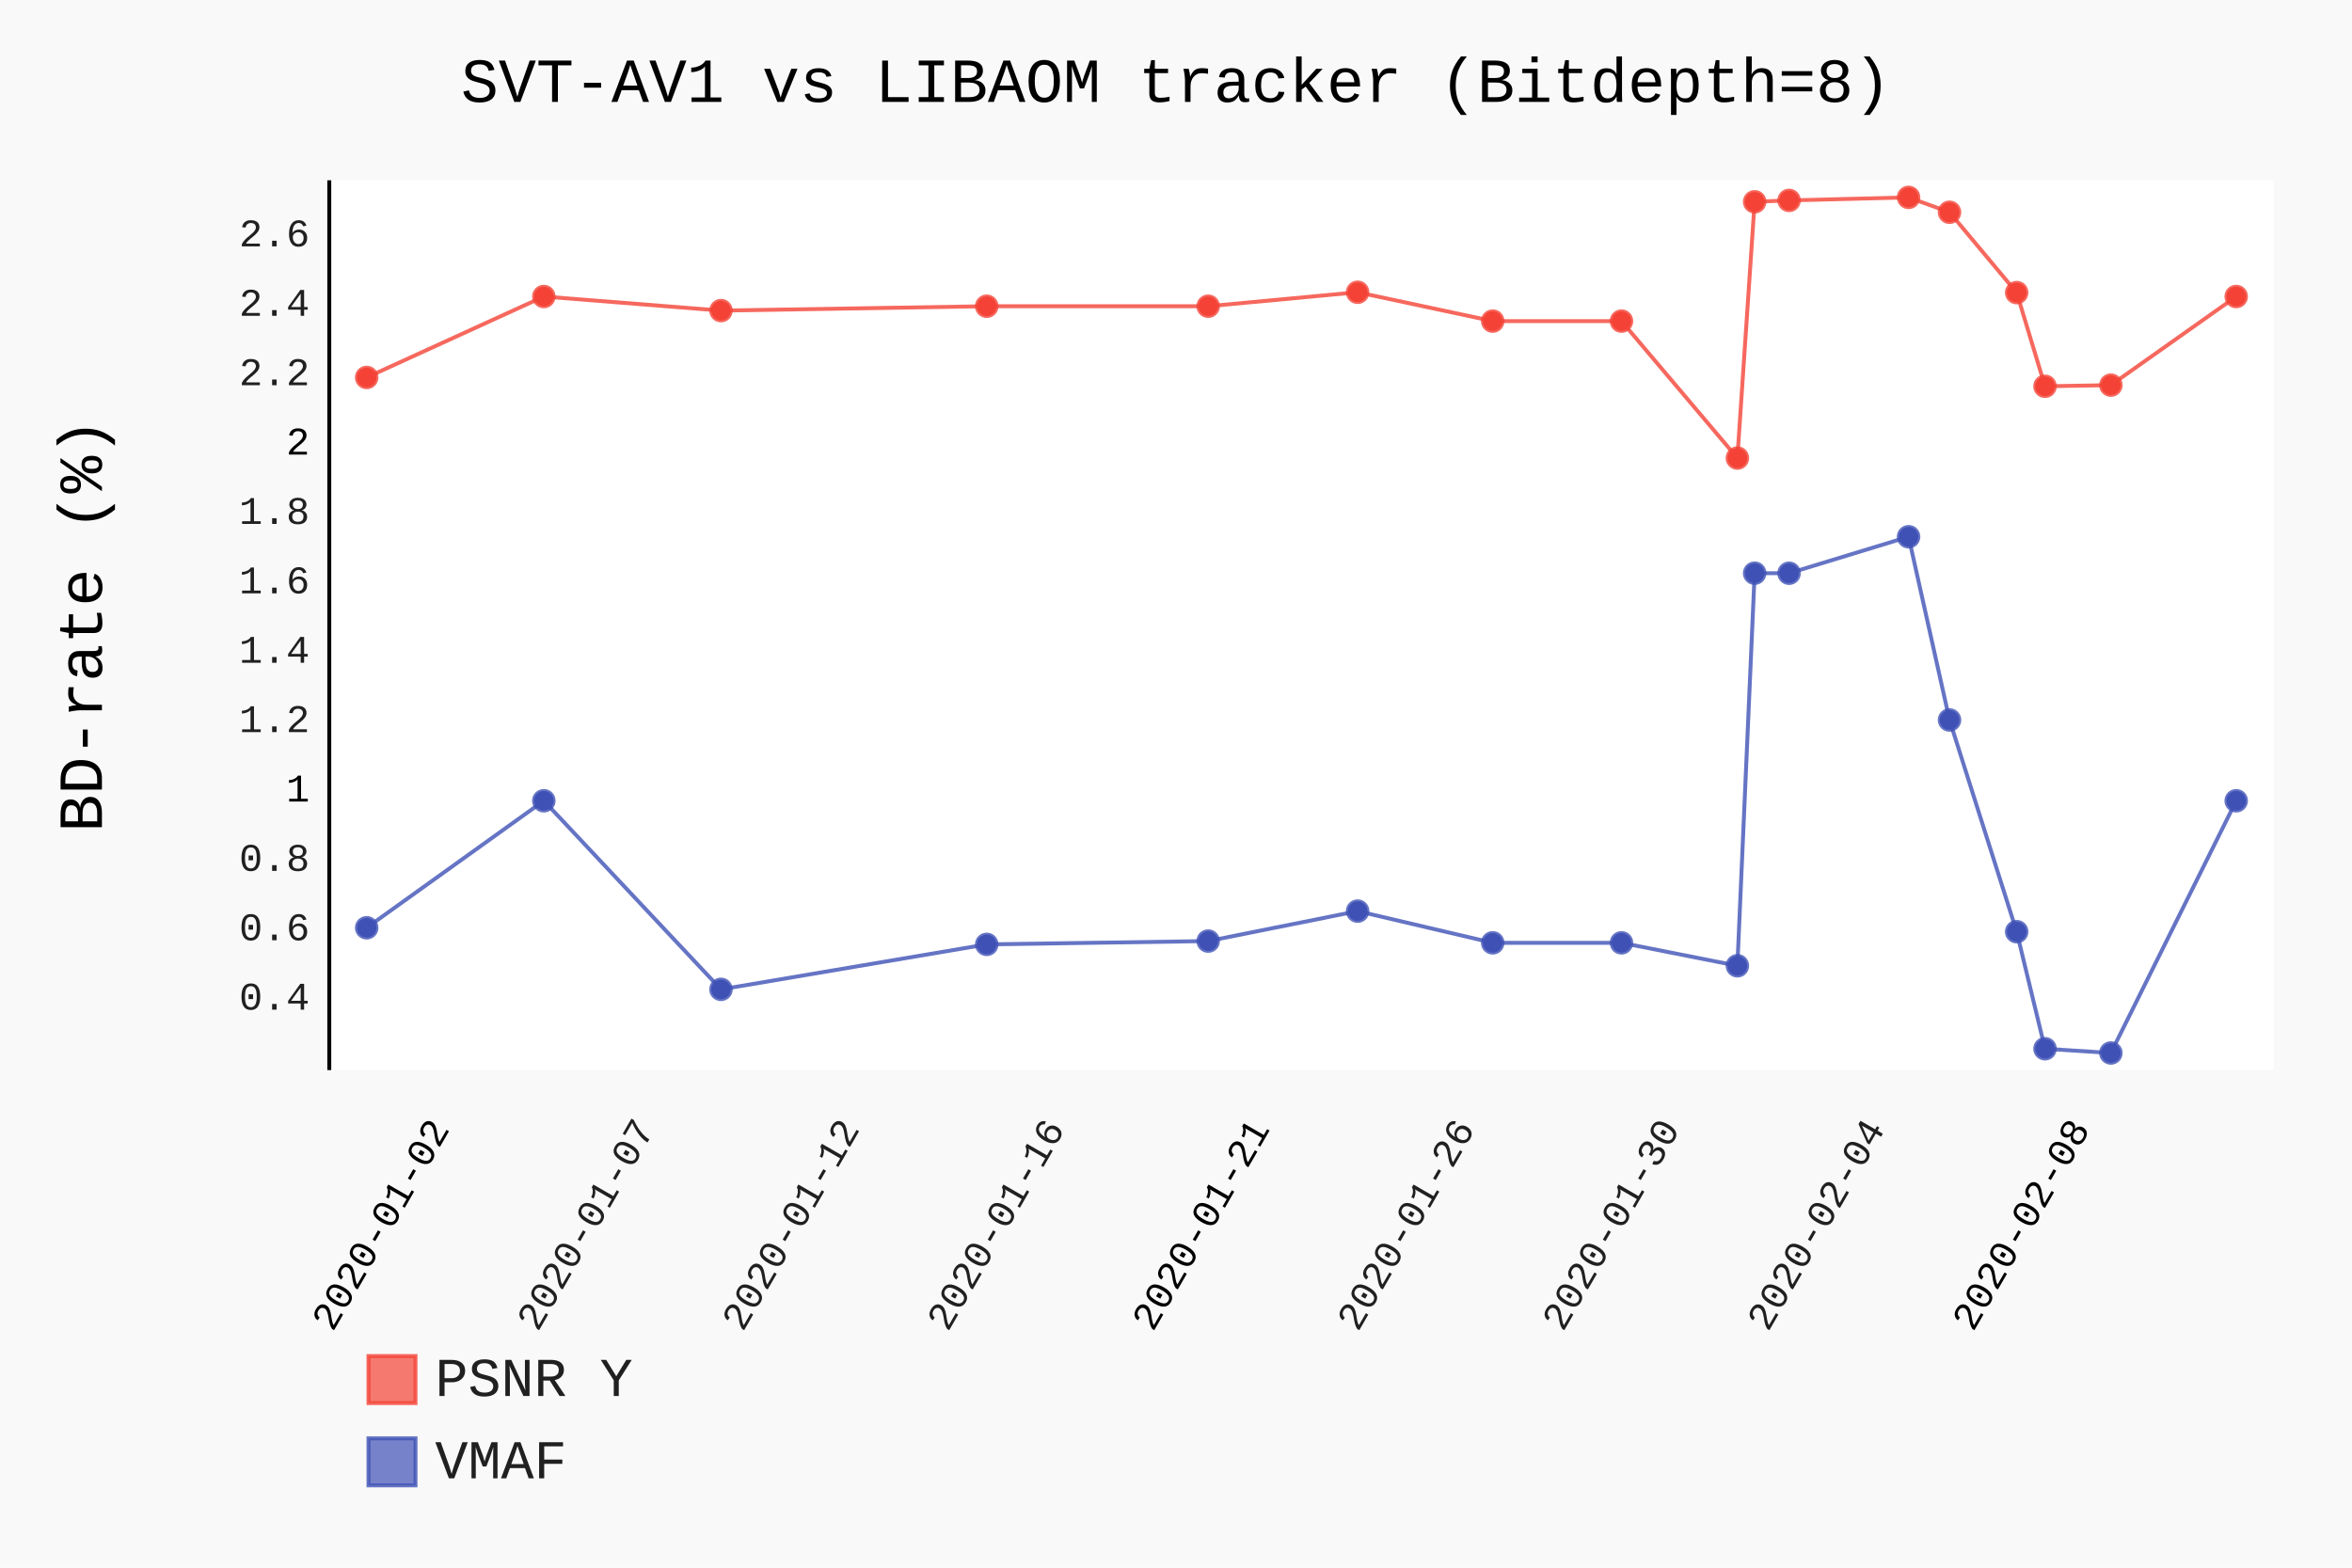
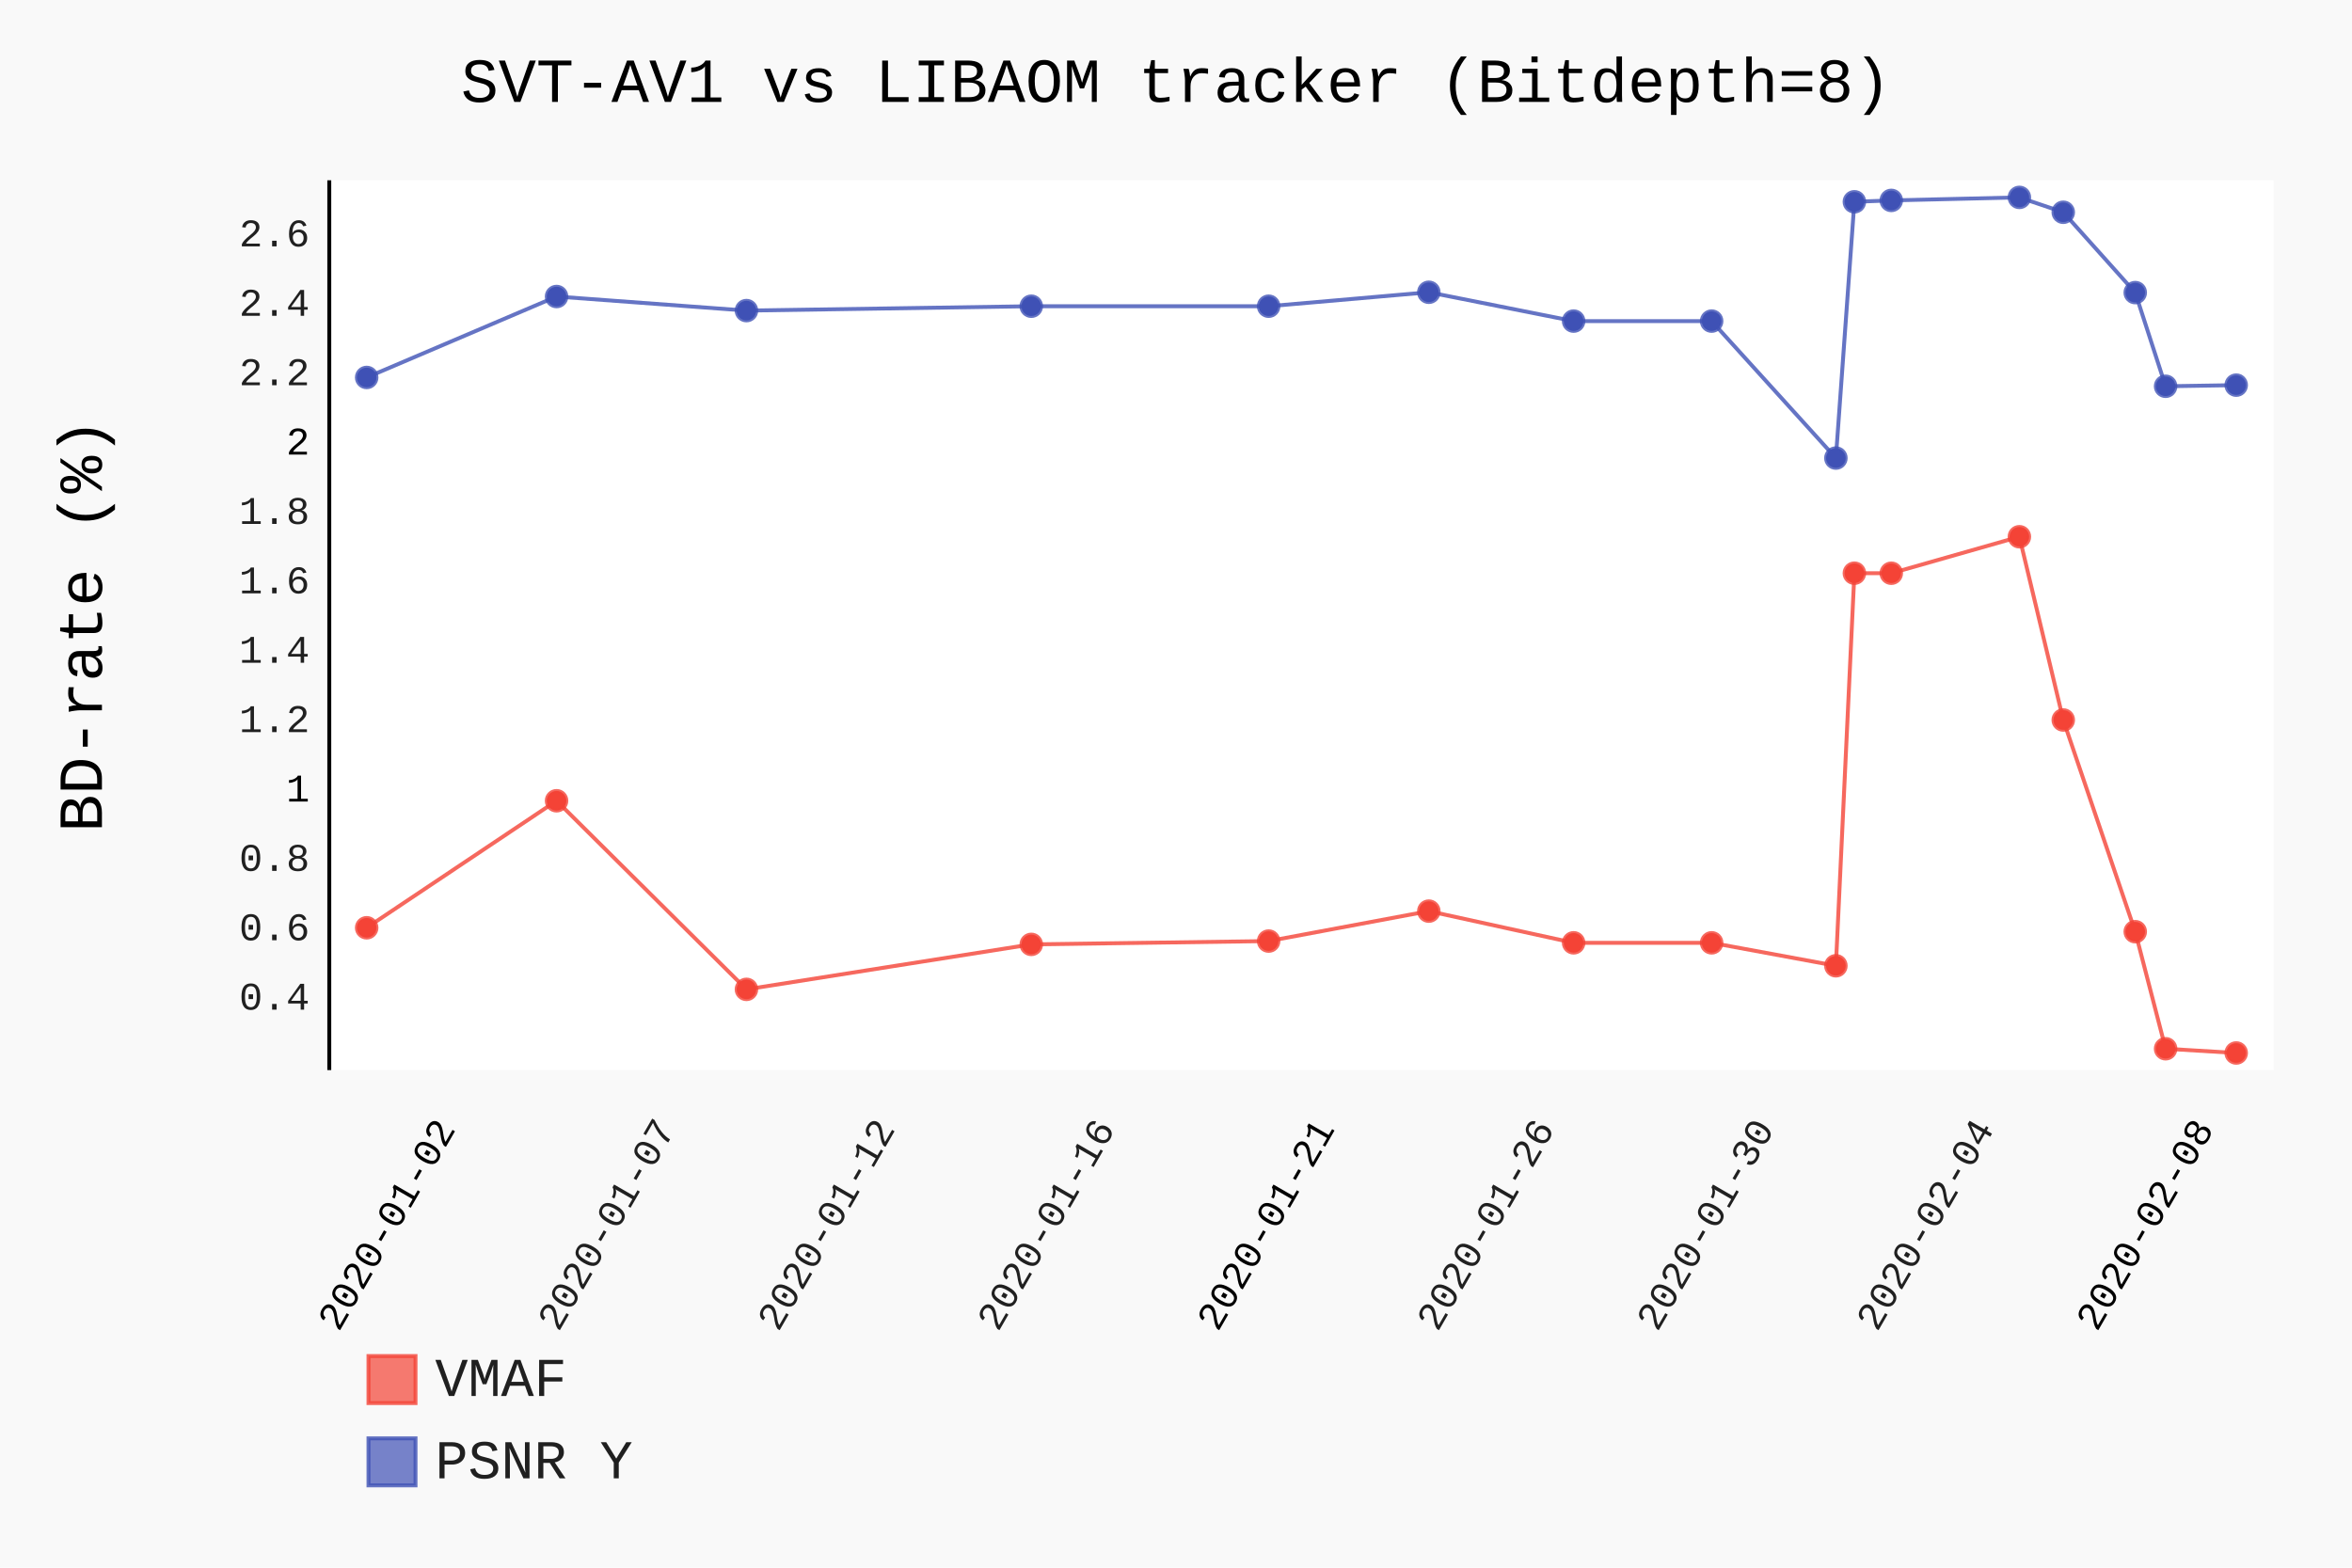
- <svg xmlns="http://www.w3.org/2000/svg" class="pygal-chart" id="chart-649c55eb-0600-44ac-b356-f36d2dc12b59" viewBox="0 0 600 400">
+ <svg xmlns="http://www.w3.org/2000/svg" class="pygal-chart" id="chart-f152a4c8-42a9-4563-9888-68ece3a10fe2" viewBox="0 0 600 400">
  <defs>
-     <style type="text/css">#chart-649c55eb-0600-44ac-b356-f36d2dc12b59{-webkit-user-select:none;-webkit-font-smoothing:antialiased;font-family:Consolas,"Liberation Mono",Menlo,Courier,monospace}#chart-649c55eb-0600-44ac-b356-f36d2dc12b59 .title{font-family:Consolas,"Liberation Mono",Menlo,Courier,monospace;font-size:16px}#chart-649c55eb-0600-44ac-b356-f36d2dc12b59 .legends .legend text{font-family:Consolas,"Liberation Mono",Menlo,Courier,monospace;font-size:14px}#chart-649c55eb-0600-44ac-b356-f36d2dc12b59 .axis text{font-family:Consolas,"Liberation Mono",Menlo,Courier,monospace;font-size:10px}#chart-649c55eb-0600-44ac-b356-f36d2dc12b59 .axis text.major{font-family:Consolas,"Liberation Mono",Menlo,Courier,monospace;font-size:10px}#chart-649c55eb-0600-44ac-b356-f36d2dc12b59 .text-overlay text.value{font-family:Consolas,"Liberation Mono",Menlo,Courier,monospace;font-size:16px}#chart-649c55eb-0600-44ac-b356-f36d2dc12b59 .text-overlay text.label{font-family:Consolas,"Liberation Mono",Menlo,Courier,monospace;font-size:10px}#chart-649c55eb-0600-44ac-b356-f36d2dc12b59 .tooltip{font-family:Consolas,"Liberation Mono",Menlo,Courier,monospace;font-size:14px}#chart-649c55eb-0600-44ac-b356-f36d2dc12b59 text.no_data{font-family:Consolas,"Liberation Mono",Menlo,Courier,monospace;font-size:64px}
- #chart-649c55eb-0600-44ac-b356-f36d2dc12b59{background-color:rgba(249,249,249,1)}#chart-649c55eb-0600-44ac-b356-f36d2dc12b59 path,#chart-649c55eb-0600-44ac-b356-f36d2dc12b59 line,#chart-649c55eb-0600-44ac-b356-f36d2dc12b59 rect,#chart-649c55eb-0600-44ac-b356-f36d2dc12b59 circle{-webkit-transition:150ms;-moz-transition:150ms;transition:150ms}#chart-649c55eb-0600-44ac-b356-f36d2dc12b59 .graph &gt; .background{fill:rgba(249,249,249,1)}#chart-649c55eb-0600-44ac-b356-f36d2dc12b59 .plot &gt; .background{fill:rgba(255,255,255,1)}#chart-649c55eb-0600-44ac-b356-f36d2dc12b59 .graph{fill:rgba(0,0,0,.87)}#chart-649c55eb-0600-44ac-b356-f36d2dc12b59 text.no_data{fill:rgba(0,0,0,1)}#chart-649c55eb-0600-44ac-b356-f36d2dc12b59 .title{fill:rgba(0,0,0,1)}#chart-649c55eb-0600-44ac-b356-f36d2dc12b59 .legends .legend text{fill:rgba(0,0,0,.87)}#chart-649c55eb-0600-44ac-b356-f36d2dc12b59 .legends .legend:hover text{fill:rgba(0,0,0,1)}#chart-649c55eb-0600-44ac-b356-f36d2dc12b59 .axis .line{stroke:rgba(0,0,0,1)}#chart-649c55eb-0600-44ac-b356-f36d2dc12b59 .axis .guide.line{stroke:rgba(0,0,0,.54)}#chart-649c55eb-0600-44ac-b356-f36d2dc12b59 .axis .major.line{stroke:rgba(0,0,0,.87)}#chart-649c55eb-0600-44ac-b356-f36d2dc12b59 .axis text.major{fill:rgba(0,0,0,1)}#chart-649c55eb-0600-44ac-b356-f36d2dc12b59 .axis.y .guides:hover .guide.line,#chart-649c55eb-0600-44ac-b356-f36d2dc12b59 .line-graph .axis.x .guides:hover .guide.line,#chart-649c55eb-0600-44ac-b356-f36d2dc12b59 .stackedline-graph .axis.x .guides:hover .guide.line,#chart-649c55eb-0600-44ac-b356-f36d2dc12b59 .xy-graph .axis.x .guides:hover .guide.line{stroke:rgba(0,0,0,1)}#chart-649c55eb-0600-44ac-b356-f36d2dc12b59 .axis .guides:hover text{fill:rgba(0,0,0,1)}#chart-649c55eb-0600-44ac-b356-f36d2dc12b59 .reactive{fill-opacity:.7;stroke-opacity:.8}#chart-649c55eb-0600-44ac-b356-f36d2dc12b59 .ci{stroke:rgba(0,0,0,.87)}#chart-649c55eb-0600-44ac-b356-f36d2dc12b59 .reactive.active,#chart-649c55eb-0600-44ac-b356-f36d2dc12b59 .active .reactive{fill-opacity:.8;stroke-opacity:.9;stroke-width:4}#chart-649c55eb-0600-44ac-b356-f36d2dc12b59 .ci .reactive.active{stroke-width:1.5}#chart-649c55eb-0600-44ac-b356-f36d2dc12b59 .series text{fill:rgba(0,0,0,1)}#chart-649c55eb-0600-44ac-b356-f36d2dc12b59 .tooltip rect{fill:rgba(255,255,255,1);stroke:rgba(0,0,0,1);-webkit-transition:opacity 150ms;-moz-transition:opacity 150ms;transition:opacity 150ms}#chart-649c55eb-0600-44ac-b356-f36d2dc12b59 .tooltip .label{fill:rgba(0,0,0,.87)}#chart-649c55eb-0600-44ac-b356-f36d2dc12b59 .tooltip .label{fill:rgba(0,0,0,.87)}#chart-649c55eb-0600-44ac-b356-f36d2dc12b59 .tooltip .legend{font-size:.8em;fill:rgba(0,0,0,.54)}#chart-649c55eb-0600-44ac-b356-f36d2dc12b59 .tooltip .x_label{font-size:.6em;fill:rgba(0,0,0,1)}#chart-649c55eb-0600-44ac-b356-f36d2dc12b59 .tooltip .xlink{font-size:.5em;text-decoration:underline}#chart-649c55eb-0600-44ac-b356-f36d2dc12b59 .tooltip .value{font-size:1.5em}#chart-649c55eb-0600-44ac-b356-f36d2dc12b59 .bound{font-size:.5em}#chart-649c55eb-0600-44ac-b356-f36d2dc12b59 .max-value{font-size:.75em;fill:rgba(0,0,0,.54)}#chart-649c55eb-0600-44ac-b356-f36d2dc12b59 .map-element{fill:rgba(255,255,255,1);stroke:rgba(0,0,0,.54) !important}#chart-649c55eb-0600-44ac-b356-f36d2dc12b59 .map-element .reactive{fill-opacity:inherit;stroke-opacity:inherit}#chart-649c55eb-0600-44ac-b356-f36d2dc12b59 .color-0,#chart-649c55eb-0600-44ac-b356-f36d2dc12b59 .color-0 a:visited{stroke:#F44336;fill:#F44336}#chart-649c55eb-0600-44ac-b356-f36d2dc12b59 .color-1,#chart-649c55eb-0600-44ac-b356-f36d2dc12b59 .color-1 a:visited{stroke:#3F51B5;fill:#3F51B5}#chart-649c55eb-0600-44ac-b356-f36d2dc12b59 .text-overlay .color-0 text{fill:black}#chart-649c55eb-0600-44ac-b356-f36d2dc12b59 .text-overlay .color-1 text{fill:black}
- #chart-649c55eb-0600-44ac-b356-f36d2dc12b59 text.no_data{text-anchor:middle}#chart-649c55eb-0600-44ac-b356-f36d2dc12b59 .guide.line{fill:none}#chart-649c55eb-0600-44ac-b356-f36d2dc12b59 .centered{text-anchor:middle}#chart-649c55eb-0600-44ac-b356-f36d2dc12b59 .title{text-anchor:middle}#chart-649c55eb-0600-44ac-b356-f36d2dc12b59 .legends .legend text{fill-opacity:1}#chart-649c55eb-0600-44ac-b356-f36d2dc12b59 .axis.x text{text-anchor:middle}#chart-649c55eb-0600-44ac-b356-f36d2dc12b59 .axis.x:not(.web) text[transform]{text-anchor:start}#chart-649c55eb-0600-44ac-b356-f36d2dc12b59 .axis.x:not(.web) text[transform].backwards{text-anchor:end}#chart-649c55eb-0600-44ac-b356-f36d2dc12b59 .axis.y text{text-anchor:end}#chart-649c55eb-0600-44ac-b356-f36d2dc12b59 .axis.y text[transform].backwards{text-anchor:start}#chart-649c55eb-0600-44ac-b356-f36d2dc12b59 .axis.y2 text{text-anchor:start}#chart-649c55eb-0600-44ac-b356-f36d2dc12b59 .axis.y2 text[transform].backwards{text-anchor:end}#chart-649c55eb-0600-44ac-b356-f36d2dc12b59 .axis .guide.line{stroke-dasharray:4,4}#chart-649c55eb-0600-44ac-b356-f36d2dc12b59 .axis .major.guide.line{stroke-dasharray:6,6}#chart-649c55eb-0600-44ac-b356-f36d2dc12b59 .horizontal .axis.y .guide.line,#chart-649c55eb-0600-44ac-b356-f36d2dc12b59 .horizontal .axis.y2 .guide.line,#chart-649c55eb-0600-44ac-b356-f36d2dc12b59 .vertical .axis.x .guide.line{opacity:0}#chart-649c55eb-0600-44ac-b356-f36d2dc12b59 .horizontal .axis.always_show .guide.line,#chart-649c55eb-0600-44ac-b356-f36d2dc12b59 .vertical .axis.always_show .guide.line{opacity:1 !important}#chart-649c55eb-0600-44ac-b356-f36d2dc12b59 .axis.y .guides:hover .guide.line,#chart-649c55eb-0600-44ac-b356-f36d2dc12b59 .axis.y2 .guides:hover .guide.line,#chart-649c55eb-0600-44ac-b356-f36d2dc12b59 .axis.x .guides:hover .guide.line{opacity:1}#chart-649c55eb-0600-44ac-b356-f36d2dc12b59 .axis .guides:hover text{opacity:1}#chart-649c55eb-0600-44ac-b356-f36d2dc12b59 .nofill{fill:none}#chart-649c55eb-0600-44ac-b356-f36d2dc12b59 .subtle-fill{fill-opacity:.2}#chart-649c55eb-0600-44ac-b356-f36d2dc12b59 .dot{stroke-width:1px;fill-opacity:1}#chart-649c55eb-0600-44ac-b356-f36d2dc12b59 .dot.active{stroke-width:5px}#chart-649c55eb-0600-44ac-b356-f36d2dc12b59 .dot.negative{fill:transparent}#chart-649c55eb-0600-44ac-b356-f36d2dc12b59 text,#chart-649c55eb-0600-44ac-b356-f36d2dc12b59 tspan{stroke:none !important}#chart-649c55eb-0600-44ac-b356-f36d2dc12b59 .series text.active{opacity:1}#chart-649c55eb-0600-44ac-b356-f36d2dc12b59 .tooltip rect{fill-opacity:.95;stroke-width:.5}#chart-649c55eb-0600-44ac-b356-f36d2dc12b59 .tooltip text{fill-opacity:1}#chart-649c55eb-0600-44ac-b356-f36d2dc12b59 .showable{visibility:hidden}#chart-649c55eb-0600-44ac-b356-f36d2dc12b59 .showable.shown{visibility:visible}#chart-649c55eb-0600-44ac-b356-f36d2dc12b59 .gauge-background{fill:rgba(229,229,229,1);stroke:none}#chart-649c55eb-0600-44ac-b356-f36d2dc12b59 .bg-lines{stroke:rgba(249,249,249,1);stroke-width:2px}</style>
+     <style type="text/css">#chart-f152a4c8-42a9-4563-9888-68ece3a10fe2{-webkit-user-select:none;-webkit-font-smoothing:antialiased;font-family:Consolas,"Liberation Mono",Menlo,Courier,monospace}#chart-f152a4c8-42a9-4563-9888-68ece3a10fe2 .title{font-family:Consolas,"Liberation Mono",Menlo,Courier,monospace;font-size:16px}#chart-f152a4c8-42a9-4563-9888-68ece3a10fe2 .legends .legend text{font-family:Consolas,"Liberation Mono",Menlo,Courier,monospace;font-size:14px}#chart-f152a4c8-42a9-4563-9888-68ece3a10fe2 .axis text{font-family:Consolas,"Liberation Mono",Menlo,Courier,monospace;font-size:10px}#chart-f152a4c8-42a9-4563-9888-68ece3a10fe2 .axis text.major{font-family:Consolas,"Liberation Mono",Menlo,Courier,monospace;font-size:10px}#chart-f152a4c8-42a9-4563-9888-68ece3a10fe2 .text-overlay text.value{font-family:Consolas,"Liberation Mono",Menlo,Courier,monospace;font-size:16px}#chart-f152a4c8-42a9-4563-9888-68ece3a10fe2 .text-overlay text.label{font-family:Consolas,"Liberation Mono",Menlo,Courier,monospace;font-size:10px}#chart-f152a4c8-42a9-4563-9888-68ece3a10fe2 .tooltip{font-family:Consolas,"Liberation Mono",Menlo,Courier,monospace;font-size:14px}#chart-f152a4c8-42a9-4563-9888-68ece3a10fe2 text.no_data{font-family:Consolas,"Liberation Mono",Menlo,Courier,monospace;font-size:64px}
+ #chart-f152a4c8-42a9-4563-9888-68ece3a10fe2{background-color:rgba(249,249,249,1)}#chart-f152a4c8-42a9-4563-9888-68ece3a10fe2 path,#chart-f152a4c8-42a9-4563-9888-68ece3a10fe2 line,#chart-f152a4c8-42a9-4563-9888-68ece3a10fe2 rect,#chart-f152a4c8-42a9-4563-9888-68ece3a10fe2 circle{-webkit-transition:150ms;-moz-transition:150ms;transition:150ms}#chart-f152a4c8-42a9-4563-9888-68ece3a10fe2 .graph &gt; .background{fill:rgba(249,249,249,1)}#chart-f152a4c8-42a9-4563-9888-68ece3a10fe2 .plot &gt; .background{fill:rgba(255,255,255,1)}#chart-f152a4c8-42a9-4563-9888-68ece3a10fe2 .graph{fill:rgba(0,0,0,.87)}#chart-f152a4c8-42a9-4563-9888-68ece3a10fe2 text.no_data{fill:rgba(0,0,0,1)}#chart-f152a4c8-42a9-4563-9888-68ece3a10fe2 .title{fill:rgba(0,0,0,1)}#chart-f152a4c8-42a9-4563-9888-68ece3a10fe2 .legends .legend text{fill:rgba(0,0,0,.87)}#chart-f152a4c8-42a9-4563-9888-68ece3a10fe2 .legends .legend:hover text{fill:rgba(0,0,0,1)}#chart-f152a4c8-42a9-4563-9888-68ece3a10fe2 .axis .line{stroke:rgba(0,0,0,1)}#chart-f152a4c8-42a9-4563-9888-68ece3a10fe2 .axis .guide.line{stroke:rgba(0,0,0,.54)}#chart-f152a4c8-42a9-4563-9888-68ece3a10fe2 .axis .major.line{stroke:rgba(0,0,0,.87)}#chart-f152a4c8-42a9-4563-9888-68ece3a10fe2 .axis text.major{fill:rgba(0,0,0,1)}#chart-f152a4c8-42a9-4563-9888-68ece3a10fe2 .axis.y .guides:hover .guide.line,#chart-f152a4c8-42a9-4563-9888-68ece3a10fe2 .line-graph .axis.x .guides:hover .guide.line,#chart-f152a4c8-42a9-4563-9888-68ece3a10fe2 .stackedline-graph .axis.x .guides:hover .guide.line,#chart-f152a4c8-42a9-4563-9888-68ece3a10fe2 .xy-graph .axis.x .guides:hover .guide.line{stroke:rgba(0,0,0,1)}#chart-f152a4c8-42a9-4563-9888-68ece3a10fe2 .axis .guides:hover text{fill:rgba(0,0,0,1)}#chart-f152a4c8-42a9-4563-9888-68ece3a10fe2 .reactive{fill-opacity:.7;stroke-opacity:.8}#chart-f152a4c8-42a9-4563-9888-68ece3a10fe2 .ci{stroke:rgba(0,0,0,.87)}#chart-f152a4c8-42a9-4563-9888-68ece3a10fe2 .reactive.active,#chart-f152a4c8-42a9-4563-9888-68ece3a10fe2 .active .reactive{fill-opacity:.8;stroke-opacity:.9;stroke-width:4}#chart-f152a4c8-42a9-4563-9888-68ece3a10fe2 .ci .reactive.active{stroke-width:1.5}#chart-f152a4c8-42a9-4563-9888-68ece3a10fe2 .series text{fill:rgba(0,0,0,1)}#chart-f152a4c8-42a9-4563-9888-68ece3a10fe2 .tooltip rect{fill:rgba(255,255,255,1);stroke:rgba(0,0,0,1);-webkit-transition:opacity 150ms;-moz-transition:opacity 150ms;transition:opacity 150ms}#chart-f152a4c8-42a9-4563-9888-68ece3a10fe2 .tooltip .label{fill:rgba(0,0,0,.87)}#chart-f152a4c8-42a9-4563-9888-68ece3a10fe2 .tooltip .label{fill:rgba(0,0,0,.87)}#chart-f152a4c8-42a9-4563-9888-68ece3a10fe2 .tooltip .legend{font-size:.8em;fill:rgba(0,0,0,.54)}#chart-f152a4c8-42a9-4563-9888-68ece3a10fe2 .tooltip .x_label{font-size:.6em;fill:rgba(0,0,0,1)}#chart-f152a4c8-42a9-4563-9888-68ece3a10fe2 .tooltip .xlink{font-size:.5em;text-decoration:underline}#chart-f152a4c8-42a9-4563-9888-68ece3a10fe2 .tooltip .value{font-size:1.5em}#chart-f152a4c8-42a9-4563-9888-68ece3a10fe2 .bound{font-size:.5em}#chart-f152a4c8-42a9-4563-9888-68ece3a10fe2 .max-value{font-size:.75em;fill:rgba(0,0,0,.54)}#chart-f152a4c8-42a9-4563-9888-68ece3a10fe2 .map-element{fill:rgba(255,255,255,1);stroke:rgba(0,0,0,.54) !important}#chart-f152a4c8-42a9-4563-9888-68ece3a10fe2 .map-element .reactive{fill-opacity:inherit;stroke-opacity:inherit}#chart-f152a4c8-42a9-4563-9888-68ece3a10fe2 .color-0,#chart-f152a4c8-42a9-4563-9888-68ece3a10fe2 .color-0 a:visited{stroke:#F44336;fill:#F44336}#chart-f152a4c8-42a9-4563-9888-68ece3a10fe2 .color-1,#chart-f152a4c8-42a9-4563-9888-68ece3a10fe2 .color-1 a:visited{stroke:#3F51B5;fill:#3F51B5}#chart-f152a4c8-42a9-4563-9888-68ece3a10fe2 .text-overlay .color-0 text{fill:black}#chart-f152a4c8-42a9-4563-9888-68ece3a10fe2 .text-overlay .color-1 text{fill:black}
+ #chart-f152a4c8-42a9-4563-9888-68ece3a10fe2 text.no_data{text-anchor:middle}#chart-f152a4c8-42a9-4563-9888-68ece3a10fe2 .guide.line{fill:none}#chart-f152a4c8-42a9-4563-9888-68ece3a10fe2 .centered{text-anchor:middle}#chart-f152a4c8-42a9-4563-9888-68ece3a10fe2 .title{text-anchor:middle}#chart-f152a4c8-42a9-4563-9888-68ece3a10fe2 .legends .legend text{fill-opacity:1}#chart-f152a4c8-42a9-4563-9888-68ece3a10fe2 .axis.x text{text-anchor:middle}#chart-f152a4c8-42a9-4563-9888-68ece3a10fe2 .axis.x:not(.web) text[transform]{text-anchor:start}#chart-f152a4c8-42a9-4563-9888-68ece3a10fe2 .axis.x:not(.web) text[transform].backwards{text-anchor:end}#chart-f152a4c8-42a9-4563-9888-68ece3a10fe2 .axis.y text{text-anchor:end}#chart-f152a4c8-42a9-4563-9888-68ece3a10fe2 .axis.y text[transform].backwards{text-anchor:start}#chart-f152a4c8-42a9-4563-9888-68ece3a10fe2 .axis.y2 text{text-anchor:start}#chart-f152a4c8-42a9-4563-9888-68ece3a10fe2 .axis.y2 text[transform].backwards{text-anchor:end}#chart-f152a4c8-42a9-4563-9888-68ece3a10fe2 .axis .guide.line{stroke-dasharray:4,4}#chart-f152a4c8-42a9-4563-9888-68ece3a10fe2 .axis .major.guide.line{stroke-dasharray:6,6}#chart-f152a4c8-42a9-4563-9888-68ece3a10fe2 .horizontal .axis.y .guide.line,#chart-f152a4c8-42a9-4563-9888-68ece3a10fe2 .horizontal .axis.y2 .guide.line,#chart-f152a4c8-42a9-4563-9888-68ece3a10fe2 .vertical .axis.x .guide.line{opacity:0}#chart-f152a4c8-42a9-4563-9888-68ece3a10fe2 .horizontal .axis.always_show .guide.line,#chart-f152a4c8-42a9-4563-9888-68ece3a10fe2 .vertical .axis.always_show .guide.line{opacity:1 !important}#chart-f152a4c8-42a9-4563-9888-68ece3a10fe2 .axis.y .guides:hover .guide.line,#chart-f152a4c8-42a9-4563-9888-68ece3a10fe2 .axis.y2 .guides:hover .guide.line,#chart-f152a4c8-42a9-4563-9888-68ece3a10fe2 .axis.x .guides:hover .guide.line{opacity:1}#chart-f152a4c8-42a9-4563-9888-68ece3a10fe2 .axis .guides:hover text{opacity:1}#chart-f152a4c8-42a9-4563-9888-68ece3a10fe2 .nofill{fill:none}#chart-f152a4c8-42a9-4563-9888-68ece3a10fe2 .subtle-fill{fill-opacity:.2}#chart-f152a4c8-42a9-4563-9888-68ece3a10fe2 .dot{stroke-width:1px;fill-opacity:1}#chart-f152a4c8-42a9-4563-9888-68ece3a10fe2 .dot.active{stroke-width:5px}#chart-f152a4c8-42a9-4563-9888-68ece3a10fe2 .dot.negative{fill:transparent}#chart-f152a4c8-42a9-4563-9888-68ece3a10fe2 text,#chart-f152a4c8-42a9-4563-9888-68ece3a10fe2 tspan{stroke:none !important}#chart-f152a4c8-42a9-4563-9888-68ece3a10fe2 .series text.active{opacity:1}#chart-f152a4c8-42a9-4563-9888-68ece3a10fe2 .tooltip rect{fill-opacity:.95;stroke-width:.5}#chart-f152a4c8-42a9-4563-9888-68ece3a10fe2 .tooltip text{fill-opacity:1}#chart-f152a4c8-42a9-4563-9888-68ece3a10fe2 .showable{visibility:hidden}#chart-f152a4c8-42a9-4563-9888-68ece3a10fe2 .showable.shown{visibility:visible}#chart-f152a4c8-42a9-4563-9888-68ece3a10fe2 .gauge-background{fill:rgba(229,229,229,1);stroke:none}#chart-f152a4c8-42a9-4563-9888-68ece3a10fe2 .bg-lines{stroke:rgba(249,249,249,1);stroke-width:2px}</style>
  </defs>
  <g class="graph datetimeline-graph vertical">
    <rect class="background" height="400" width="600" x="0" y="0" />
    <g class="plot" transform="translate(84, 46)">
      <rect class="background" height="227.038" width="496.0" x="0" y="0" />
      <g class="axis y">
        <g class="guides">
          <text class="" x="-5" y="211.616">0.4</text>
        </g>
        <g class="guides">
          <text class="" x="-5" y="193.913">0.6</text>
        </g>
        <g class="guides">
          <text class="" x="-5" y="176.209">0.8</text>
        </g>
        <g class="guides">
          <text class="major" x="-5" y="158.505">1</text>
        </g>
        <g class="guides">
          <text class="" x="-5" y="140.801">1.2</text>
        </g>
        <g class="guides">
          <text class="" x="-5" y="123.097">1.4</text>
        </g>
        <g class="guides">
          <text class="" x="-5" y="105.393">1.6</text>
        </g>
        <g class="guides">
          <text class="" x="-5" y="87.69">1.8</text>
        </g>
        <g class="guides">
          <text class="major" x="-5" y="69.986">2</text>
        </g>
        <g class="guides">
          <text class="" x="-5" y="52.282">2.2</text>
        </g>
        <g class="guides">
          <text class="" x="-5" y="34.578">2.4</text>
        </g>
        <g class="guides">
          <text class="" x="-5" y="16.874">2.6</text>
        </g>
      </g>
      <g class="axis x">
        <path class="line" d="M0 0 v227.038" />
        <g class="guides">
-           <path class="major guide line" d="M30.88 0 v227.038" />
-           <text class="major backwards" transform="rotate(300 30.87964 242.0385)" x="30.88" y="242.038">2020-01-02</text>
-         </g>
-         <g class="guides">
-           <path class="guide line" d="M83.186 0 v227.038" />
-           <text class="backwards" transform="rotate(300 83.18646 242.0385)" x="83.186" y="242.038">2020-01-07</text>
-         </g>
-         <g class="guides">
-           <path class="guide line" d="M135.493 0 v227.038" />
-           <text class="backwards" transform="rotate(300 135.4933 242.0385)" x="135.493" y="242.038">2020-01-12</text>
-         </g>
-         <g class="guides">
-           <path class="guide line" d="M187.8 0 v227.038" />
-           <text class="backwards" transform="rotate(300 187.8001 242.0385)" x="187.8" y="242.038">2020-01-16</text>
-         </g>
-         <g class="guides">
-           <path class="major guide line" d="M240.107 0 v227.038" />
-           <text class="major backwards" transform="rotate(300 240.1069 242.0385)" x="240.107" y="242.038">2020-01-21</text>
-         </g>
-         <g class="guides">
-           <path class="guide line" d="M292.414 0 v227.038" />
-           <text class="backwards" transform="rotate(300 292.4137 242.0385)" x="292.414" y="242.038">2020-01-26</text>
-         </g>
-         <g class="guides">
-           <path class="guide line" d="M344.721 0 v227.038" />
-           <text class="backwards" transform="rotate(300 344.7205 242.0385)" x="344.721" y="242.038">2020-01-30</text>
-         </g>
-         <g class="guides">
-           <path class="guide line" d="M397.027 0 v227.038" />
-           <text class="backwards" transform="rotate(300 397.0273 242.0385)" x="397.027" y="242.038">2020-02-04</text>
-         </g>
-         <g class="guides">
-           <path class="major guide line" d="M449.334 0 v227.038" />
-           <text class="major backwards" transform="rotate(300 449.3342 242.0385)" x="449.334" y="242.038">2020-02-08</text>
+           <path class="major guide line" d="M32.413 0 v227.038" />
+           <text class="major backwards" transform="rotate(300 32.41322 242.0385)" x="32.413" y="242.038">2020-01-02</text>
+         </g>
+         <g class="guides">
+           <path class="guide line" d="M88.479 0 v227.038" />
+           <text class="backwards" transform="rotate(300 88.47879 242.0385)" x="88.479" y="242.038">2020-01-07</text>
+         </g>
+         <g class="guides">
+           <path class="guide line" d="M144.544 0 v227.038" />
+           <text class="backwards" transform="rotate(300 144.5444 242.0385)" x="144.544" y="242.038">2020-01-12</text>
+         </g>
+         <g class="guides">
+           <path class="guide line" d="M200.61 0 v227.038" />
+           <text class="backwards" transform="rotate(300 200.6099 242.0385)" x="200.61" y="242.038">2020-01-16</text>
+         </g>
+         <g class="guides">
+           <path class="major guide line" d="M256.676 0 v227.038" />
+           <text class="major backwards" transform="rotate(300 256.6755 242.0385)" x="256.676" y="242.038">2020-01-21</text>
+         </g>
+         <g class="guides">
+           <path class="guide line" d="M312.741 0 v227.038" />
+           <text class="backwards" transform="rotate(300 312.7411 242.0385)" x="312.741" y="242.038">2020-01-26</text>
+         </g>
+         <g class="guides">
+           <path class="guide line" d="M368.807 0 v227.038" />
+           <text class="backwards" transform="rotate(300 368.8067 242.0385)" x="368.807" y="242.038">2020-01-30</text>
+         </g>
+         <g class="guides">
+           <path class="guide line" d="M424.872 0 v227.038" />
+           <text class="backwards" transform="rotate(300 424.8722 242.0385)" x="424.872" y="242.038">2020-02-04</text>
+         </g>
+         <g class="guides">
+           <path class="major guide line" d="M480.938 0 v227.038" />
+           <text class="major backwards" transform="rotate(300 480.9378 242.0385)" x="480.938" y="242.038">2020-02-08</text>
        </g>
      </g>
      <g class="series serie-0 color-0">
-         <path class="line reactive nofill" d="M9.538 50.309 L54.732 29.659 99.925 33.251 167.714 32.135 224.206 32.132 262.328 28.572 296.791 35.932 329.642 35.932 359.21 70.877 363.614 5.487 372.396 5.136 402.882 4.366 413.327 8.159 430.457 28.657 437.685 52.558 454.488 52.27 486.462 29.659" />
+         <path class="line reactive nofill" d="M9.538 190.724 L57.979 158.319 106.42 206.439 179.081 194.963 239.632 194.119 280.494 186.477 317.433 194.564 352.644 194.564 384.338 200.422 389.058 100.254 398.47 100.262 431.148 90.952 442.344 137.708 460.705 191.724 468.451 221.59 486.462 222.672" />
      </g>
      <g class="series serie-1 color-1">
-         <path class="line reactive nofill" d="M9.538 190.724 L54.732 158.319 99.925 206.439 167.714 194.963 224.206 194.119 262.328 186.477 296.791 194.564 329.642 194.564 359.21 200.422 363.614 100.254 372.396 100.262 402.882 90.952 413.327 137.708 430.457 191.724 437.685 221.59 454.488 222.672 486.462 158.319" />
+         <path class="line reactive nofill" d="M9.538 50.309 L57.979 29.659 106.42 33.251 179.081 32.135 239.632 32.132 280.494 28.572 317.433 35.932 352.644 35.932 384.338 70.877 389.058 5.487 398.47 5.136 431.148 4.366 442.344 8.159 460.705 28.657 468.451 52.558 486.462 52.27" />
      </g>
    </g>
    <g class="titles">
      <text class="title plot_title" x="300.0" y="26">SVT-AV1 vs LIBAOM tracker (Bitdepth=8)</text>
      <text class="title" transform="rotate(-90 0 159.5192)" x="0" y="185.519">BD-rate (%)</text>
    </g>
    <g class="plot overlay" transform="translate(84, 46)">
      <g class="series serie-0 color-0">
        <g class="dots">
+           <circle class="dot reactive tooltip-trigger" cx="9.538" cy="190.724" r="2.5" />
+         </g>
+         <g class="dots">
+           <circle class="dot reactive tooltip-trigger" cx="57.979" cy="158.319" r="2.5" />
+         </g>
+         <g class="dots">
+           <circle class="dot reactive tooltip-trigger" cx="106.42" cy="206.439" r="2.5" />
+         </g>
+         <g class="dots">
+           <circle class="dot reactive tooltip-trigger" cx="179.081" cy="194.963" r="2.5" />
+         </g>
+         <g class="dots">
+           <circle class="dot reactive tooltip-trigger" cx="239.632" cy="194.119" r="2.5" />
+         </g>
+         <g class="dots">
+           <circle class="dot reactive tooltip-trigger" cx="280.494" cy="186.477" r="2.5" />
+         </g>
+         <g class="dots">
+           <circle class="dot reactive tooltip-trigger" cx="317.433" cy="194.564" r="2.5" />
+         </g>
+         <g class="dots">
+           <circle class="dot reactive tooltip-trigger" cx="352.644" cy="194.564" r="2.5" />
+         </g>
+         <g class="dots">
+           <circle class="dot reactive tooltip-trigger" cx="384.338" cy="200.422" r="2.5" />
+         </g>
+         <g class="dots">
+           <circle class="dot reactive tooltip-trigger" cx="389.058" cy="100.254" r="2.5" />
+         </g>
+         <g class="dots">
+           <circle class="dot reactive tooltip-trigger" cx="398.47" cy="100.262" r="2.5" />
+         </g>
+         <g class="dots">
+           <circle class="dot reactive tooltip-trigger" cx="431.148" cy="90.952" r="2.5" />
+         </g>
+         <g class="dots">
+           <circle class="dot reactive tooltip-trigger" cx="442.344" cy="137.708" r="2.5" />
+         </g>
+         <g class="dots">
+           <circle class="dot reactive tooltip-trigger" cx="460.705" cy="191.724" r="2.5" />
+         </g>
+         <g class="dots">
+           <circle class="dot reactive tooltip-trigger" cx="468.451" cy="221.59" r="2.5" />
+         </g>
+         <g class="dots">
+           <circle class="dot reactive tooltip-trigger" cx="486.462" cy="222.672" r="2.5" />
+         </g>
+       </g>
+       <g class="series serie-1 color-1">
+         <g class="dots">
          <circle class="dot reactive tooltip-trigger" cx="9.538" cy="50.309" r="2.5" />
        </g>
        <g class="dots">
-           <circle class="dot reactive tooltip-trigger" cx="54.732" cy="29.659" r="2.5" />
-         </g>
-         <g class="dots">
-           <circle class="dot reactive tooltip-trigger" cx="99.925" cy="33.251" r="2.5" />
-         </g>
-         <g class="dots">
-           <circle class="dot reactive tooltip-trigger" cx="167.714" cy="32.135" r="2.5" />
-         </g>
-         <g class="dots">
-           <circle class="dot reactive tooltip-trigger" cx="224.206" cy="32.132" r="2.5" />
-         </g>
-         <g class="dots">
-           <circle class="dot reactive tooltip-trigger" cx="262.328" cy="28.572" r="2.5" />
-         </g>
-         <g class="dots">
-           <circle class="dot reactive tooltip-trigger" cx="296.791" cy="35.932" r="2.5" />
-         </g>
-         <g class="dots">
-           <circle class="dot reactive tooltip-trigger" cx="329.642" cy="35.932" r="2.5" />
-         </g>
-         <g class="dots">
-           <circle class="dot reactive tooltip-trigger" cx="359.21" cy="70.877" r="2.5" />
-         </g>
-         <g class="dots">
-           <circle class="dot reactive tooltip-trigger" cx="363.614" cy="5.487" r="2.5" />
-         </g>
-         <g class="dots">
-           <circle class="dot reactive tooltip-trigger" cx="372.396" cy="5.136" r="2.5" />
-         </g>
-         <g class="dots">
-           <circle class="dot reactive tooltip-trigger" cx="402.882" cy="4.366" r="2.5" />
-         </g>
-         <g class="dots">
-           <circle class="dot reactive tooltip-trigger" cx="413.327" cy="8.159" r="2.5" />
-         </g>
-         <g class="dots">
-           <circle class="dot reactive tooltip-trigger" cx="430.457" cy="28.657" r="2.5" />
-         </g>
-         <g class="dots">
-           <circle class="dot reactive tooltip-trigger" cx="437.685" cy="52.558" r="2.5" />
-         </g>
-         <g class="dots">
-           <circle class="dot reactive tooltip-trigger" cx="454.488" cy="52.27" r="2.5" />
-         </g>
-         <g class="dots">
-           <circle class="dot reactive tooltip-trigger" cx="486.462" cy="29.659" r="2.5" />
-         </g>
-       </g>
-       <g class="series serie-1 color-1">
-         <g class="dots">
-           <circle class="dot reactive tooltip-trigger" cx="9.538" cy="190.724" r="2.5" />
-         </g>
-         <g class="dots">
-           <circle class="dot reactive tooltip-trigger" cx="54.732" cy="158.319" r="2.5" />
-         </g>
-         <g class="dots">
-           <circle class="dot reactive tooltip-trigger" cx="99.925" cy="206.439" r="2.5" />
-         </g>
-         <g class="dots">
-           <circle class="dot reactive tooltip-trigger" cx="167.714" cy="194.963" r="2.5" />
-         </g>
-         <g class="dots">
-           <circle class="dot reactive tooltip-trigger" cx="224.206" cy="194.119" r="2.5" />
-         </g>
-         <g class="dots">
-           <circle class="dot reactive tooltip-trigger" cx="262.328" cy="186.477" r="2.5" />
-         </g>
-         <g class="dots">
-           <circle class="dot reactive tooltip-trigger" cx="296.791" cy="194.564" r="2.5" />
-         </g>
-         <g class="dots">
-           <circle class="dot reactive tooltip-trigger" cx="329.642" cy="194.564" r="2.5" />
-         </g>
-         <g class="dots">
-           <circle class="dot reactive tooltip-trigger" cx="359.21" cy="200.422" r="2.5" />
-         </g>
-         <g class="dots">
-           <circle class="dot reactive tooltip-trigger" cx="363.614" cy="100.254" r="2.5" />
-         </g>
-         <g class="dots">
-           <circle class="dot reactive tooltip-trigger" cx="372.396" cy="100.262" r="2.5" />
-         </g>
-         <g class="dots">
-           <circle class="dot reactive tooltip-trigger" cx="402.882" cy="90.952" r="2.5" />
-         </g>
-         <g class="dots">
-           <circle class="dot reactive tooltip-trigger" cx="413.327" cy="137.708" r="2.5" />
-         </g>
-         <g class="dots">
-           <circle class="dot reactive tooltip-trigger" cx="430.457" cy="191.724" r="2.5" />
-         </g>
-         <g class="dots">
-           <circle class="dot reactive tooltip-trigger" cx="437.685" cy="221.59" r="2.5" />
-         </g>
-         <g class="dots">
-           <circle class="dot reactive tooltip-trigger" cx="454.488" cy="222.672" r="2.5" />
-         </g>
-         <g class="dots">
-           <circle class="dot reactive tooltip-trigger" cx="486.462" cy="158.319" r="2.5" />
+           <circle class="dot reactive tooltip-trigger" cx="57.979" cy="29.659" r="2.5" />
+         </g>
+         <g class="dots">
+           <circle class="dot reactive tooltip-trigger" cx="106.42" cy="33.251" r="2.5" />
+         </g>
+         <g class="dots">
+           <circle class="dot reactive tooltip-trigger" cx="179.081" cy="32.135" r="2.5" />
+         </g>
+         <g class="dots">
+           <circle class="dot reactive tooltip-trigger" cx="239.632" cy="32.132" r="2.5" />
+         </g>
+         <g class="dots">
+           <circle class="dot reactive tooltip-trigger" cx="280.494" cy="28.572" r="2.5" />
+         </g>
+         <g class="dots">
+           <circle class="dot reactive tooltip-trigger" cx="317.433" cy="35.932" r="2.5" />
+         </g>
+         <g class="dots">
+           <circle class="dot reactive tooltip-trigger" cx="352.644" cy="35.932" r="2.5" />
+         </g>
+         <g class="dots">
+           <circle class="dot reactive tooltip-trigger" cx="384.338" cy="70.877" r="2.5" />
+         </g>
+         <g class="dots">
+           <circle class="dot reactive tooltip-trigger" cx="389.058" cy="5.487" r="2.5" />
+         </g>
+         <g class="dots">
+           <circle class="dot reactive tooltip-trigger" cx="398.47" cy="5.136" r="2.5" />
+         </g>
+         <g class="dots">
+           <circle class="dot reactive tooltip-trigger" cx="431.148" cy="4.366" r="2.5" />
+         </g>
+         <g class="dots">
+           <circle class="dot reactive tooltip-trigger" cx="442.344" cy="8.159" r="2.5" />
+         </g>
+         <g class="dots">
+           <circle class="dot reactive tooltip-trigger" cx="460.705" cy="28.657" r="2.5" />
+         </g>
+         <g class="dots">
+           <circle class="dot reactive tooltip-trigger" cx="468.451" cy="52.558" r="2.5" />
+         </g>
+         <g class="dots">
+           <circle class="dot reactive tooltip-trigger" cx="486.462" cy="52.27" r="2.5" />
        </g>
      </g>
    </g>
    <g class="plot text-overlay" transform="translate(84, 46)">
      <g class="series serie-0 color-0" />
      <g class="series serie-1 color-1" />
    </g>
    <g class="plot tooltip-overlay" transform="translate(84, 46)">
      <g class="tooltip" style="opacity: 0" transform="translate(0 0)">
        <rect class="tooltip-box" height="0" rx="0" ry="0" width="0" />
        <g class="text" />
      </g>
    </g>
    <g class="legends" transform="translate(94, 345)">
      <g class="legend reactive activate-serie" id="activate-serie-0">
        <rect class="color-0 reactive" height="12" width="12" x="0.0" y="1.0" />
-         <text x="17.0" y="11.2">PSNR Y</text>
+         <text x="17.0" y="11.2">VMAF</text>
      </g>
      <g class="legend reactive activate-serie" id="activate-serie-1">
        <rect class="color-1 reactive" height="12" width="12" x="0.0" y="22.0" />
-         <text x="17.0" y="32.2">VMAF</text>
+         <text x="17.0" y="32.2">PSNR Y</text>
      </g>
    </g>
  </g>
</svg>
